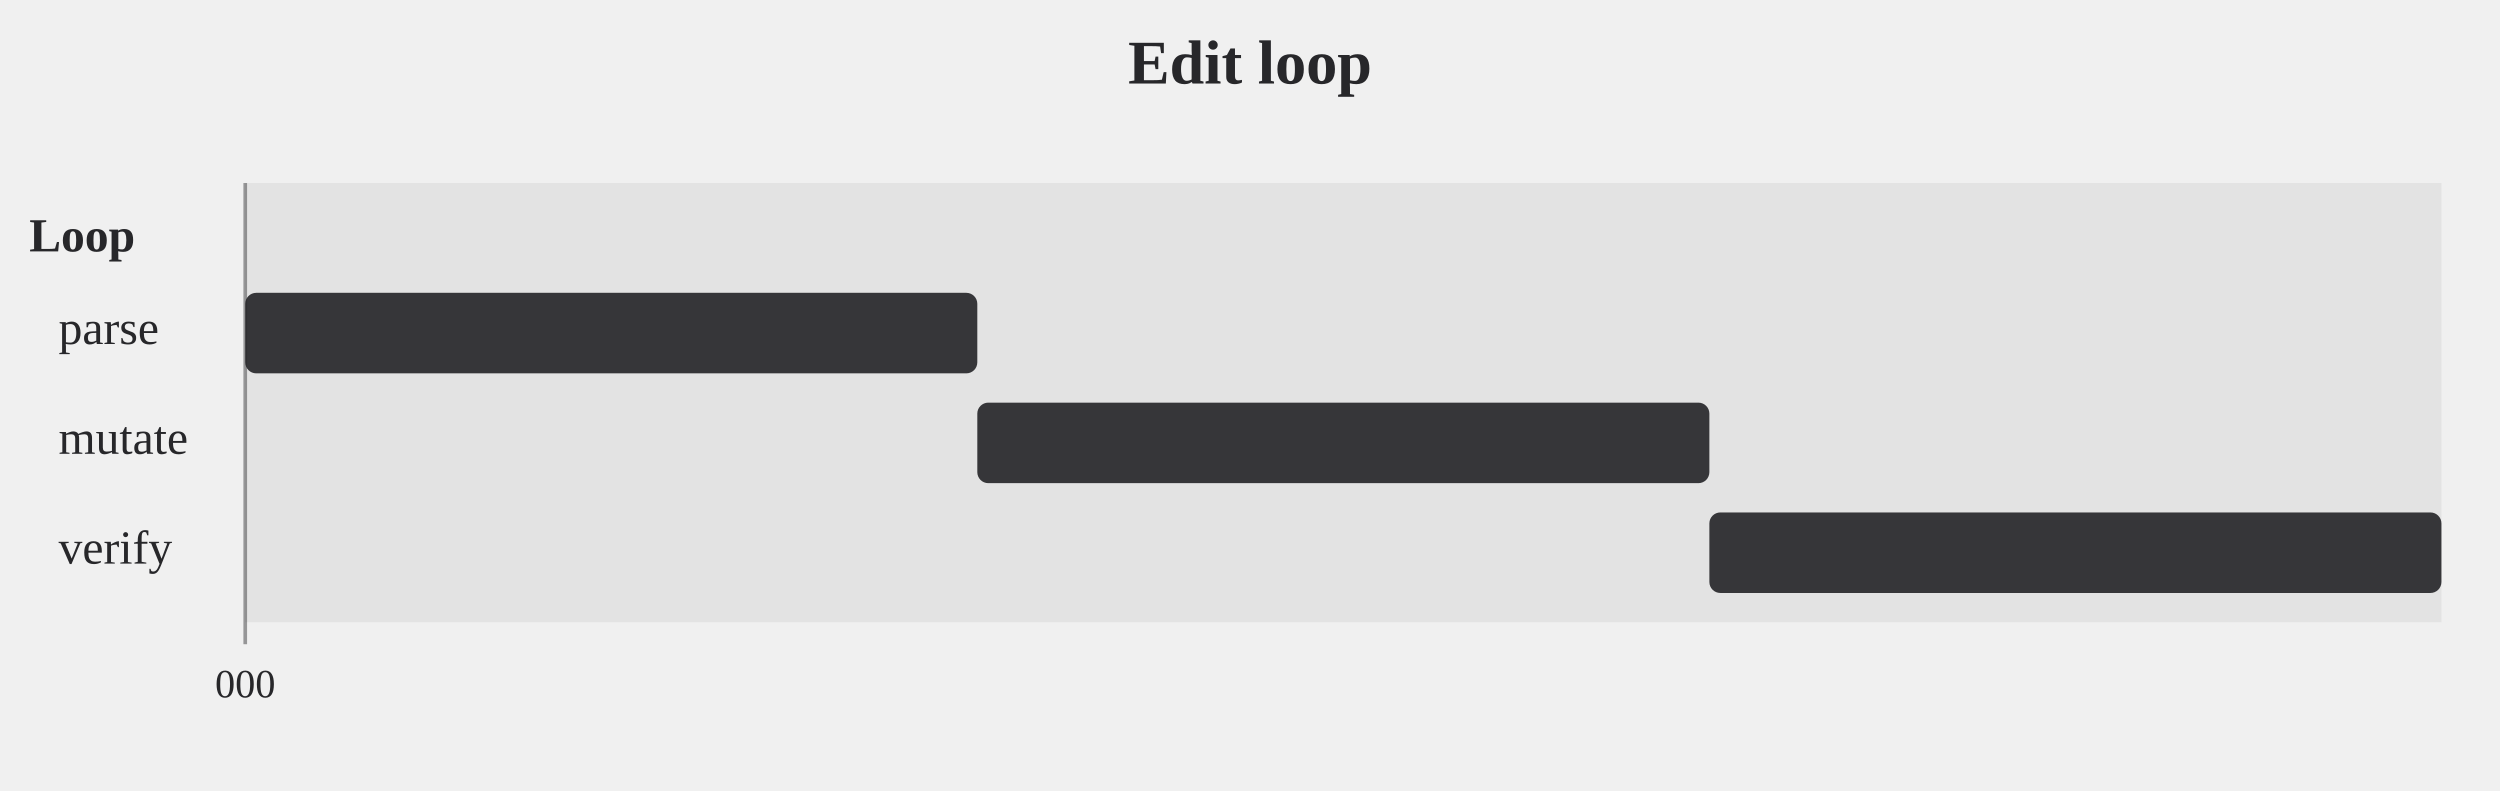
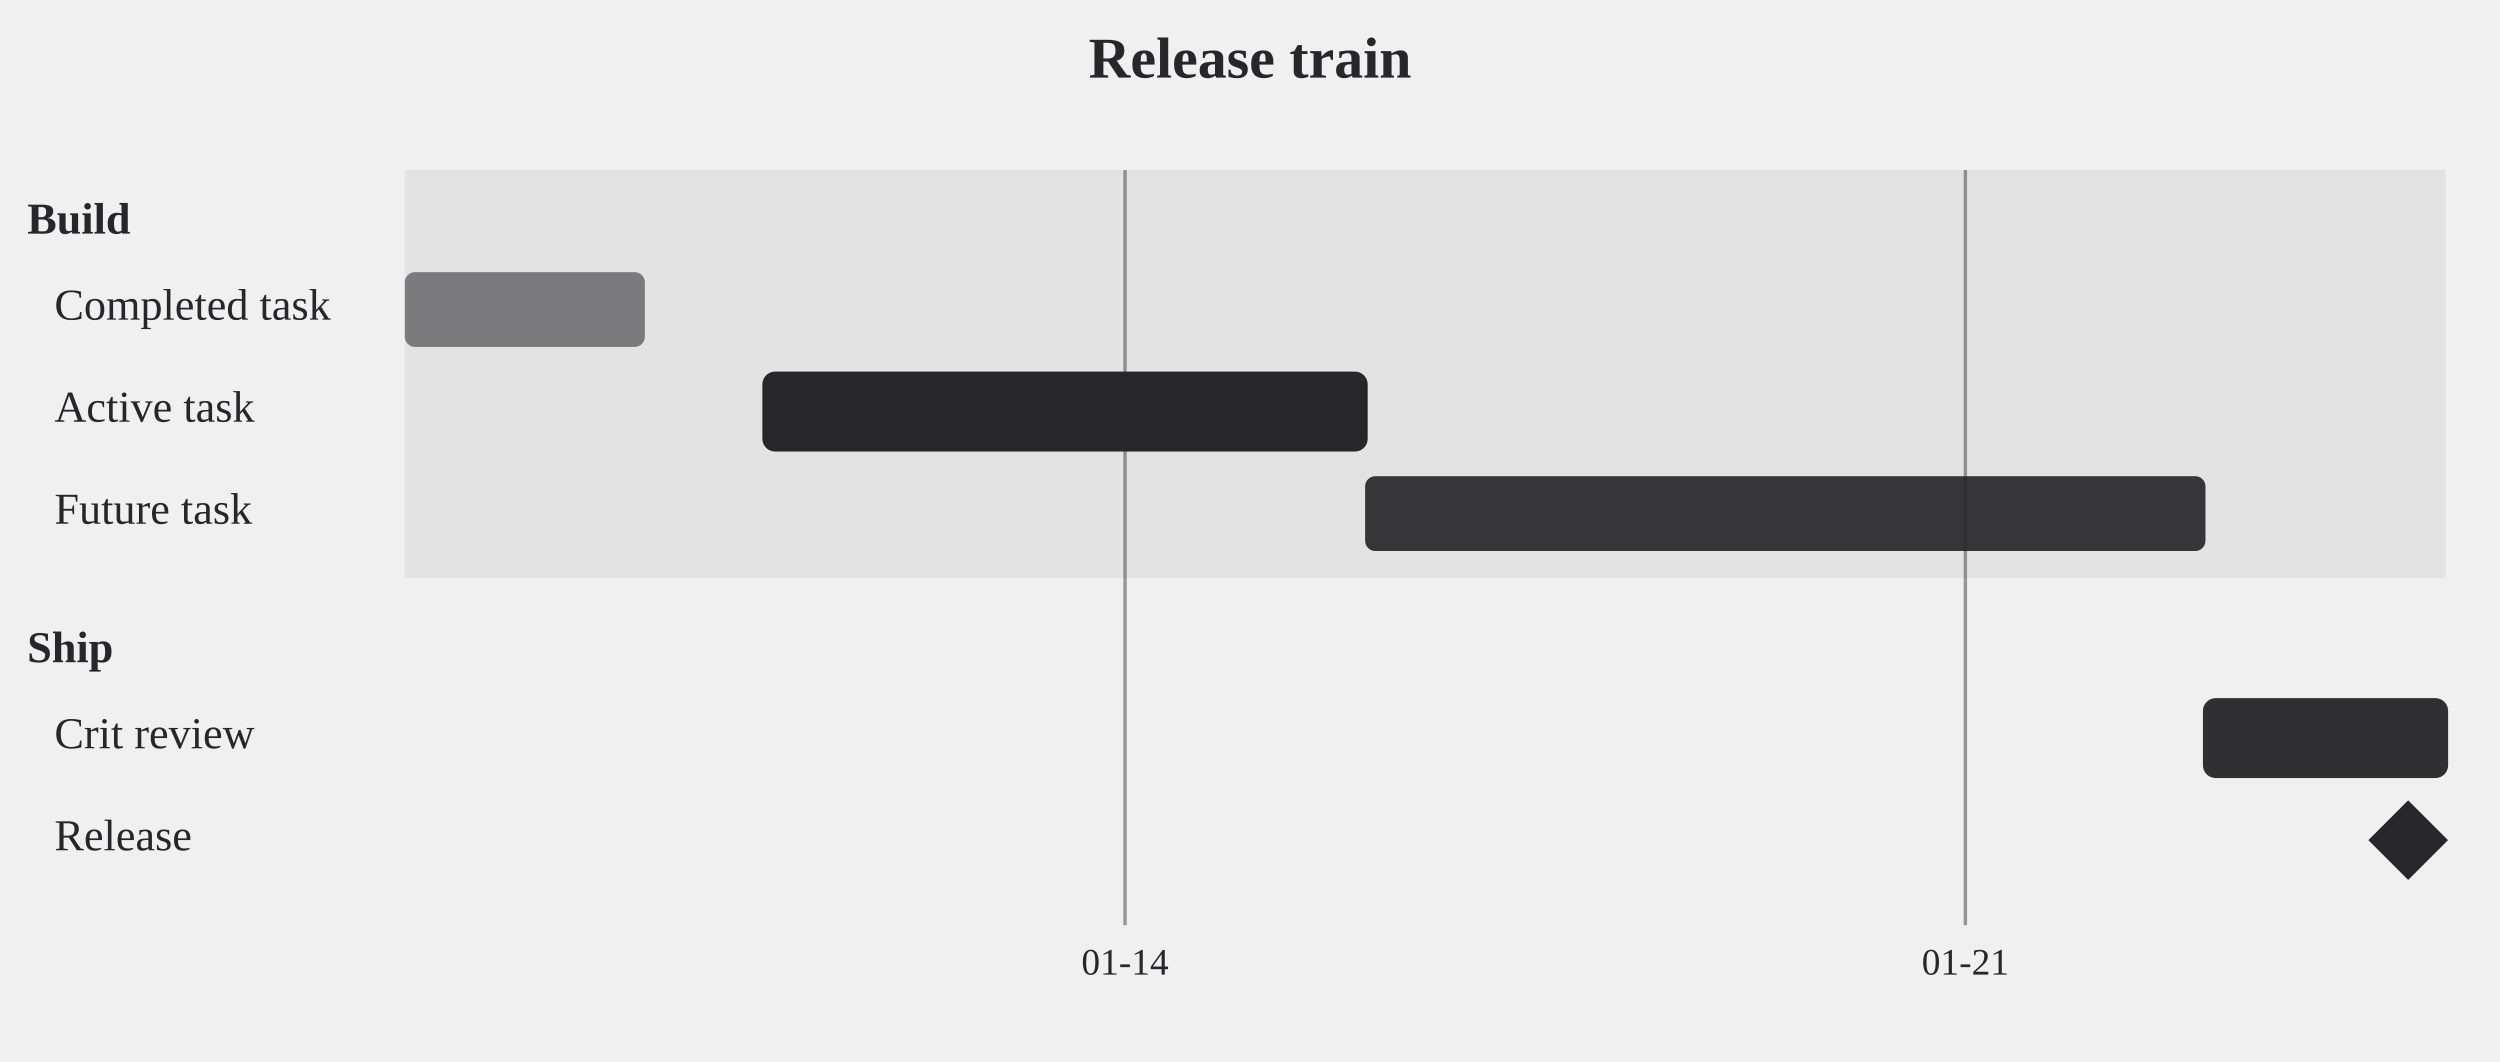
- <svg xmlns="http://www.w3.org/2000/svg" viewBox="0 0 683 216" width="683" height="216" style="--bg:#FFFFFF;--fg:#27272A;--font:Inter;background:#FFFFFF">
+ <svg xmlns="http://www.w3.org/2000/svg" viewBox="0 0 735 312" width="735" height="312" style="--bg:#FFFFFF;--fg:#27272A;--font:Inter;background:#FFFFFF">
  <style>
  text { font-family: var(--font, 'Inter'), system-ui, sans-serif; }
  svg {
    /* Derived from --bg and --fg (overridable via --line, --accent, etc.) */
    --_text:          #27272A;
    --_text-sec:      #7d7d7f;
    --_text-muted:    #a9a9aa;
    --_text-faint:    #c9c9ca;
    --_line:          #939395;
    --_arrow:         #47474a;
    --_node-fill:     #f9f9f9;
    --_node-stroke:   #d4d4d4;
    --_group-fill:    #FFFFFF;
    --_group-hdr:     #f4f4f4;
    --_inner-stroke:  #e5e5e5;
    --_key-badge:     #e9e9ea;
  }
</style>
  <style>
  .gantt-section-band { fill: #27272A; opacity: 0.07; }
  .gantt-grid-line { stroke: #27272A; stroke-width: 1; opacity: 0.45; }
  .gantt-bar { fill: #27272A; stroke: none; opacity: 0.92; }
  .gantt-bar-active { fill: #27272A; stroke: #27272A; stroke-width: 1.5; opacity: 1; }
  .gantt-bar-done { fill: #27272A; opacity: 0.55; }
  .gantt-bar-crit { fill: #27272A; stroke: #27272A; stroke-width: 1.5; opacity: 0.95; }
  .gantt-milestone { fill: #27272A; stroke: #27272A; stroke-width: 1; }
  .gantt-milestone-crit { fill: #27272A; stroke: #27272A; stroke-width: 1.5; }
  .gantt-vert-marker { stroke: #27272A; stroke-width: 2; stroke-dasharray: 6 3; }
  .gantt-today-marker { stroke: #27272A; stroke-width: 2; stroke-dasharray: 4 3; }
  .gantt-title { fill: #27272A; }
  .gantt-section-label { fill: #27272A; }
  .gantt-task-label { fill: #27272A; }
  .gantt-axis-label { fill: #27272A; }
</style>
-   <rect class="gantt-section-band" x="67" y="50" width="600" height="120" />
-   <line class="gantt-grid-line" x1="67" y1="50" x2="67" y2="176" />
-   <text class="gantt-axis-label" x="67" y="188" text-anchor="middle" dominant-baseline="middle" font-size="11" font-weight="500">000</text>
-   <text class="gantt-section-label" x="8" y="65" text-anchor="start" dominant-baseline="middle" font-size="13" font-weight="600">Loop</text>
-   <text class="gantt-task-label" x="16" y="91" text-anchor="start" dominant-baseline="middle" font-size="13" font-weight="500">parse</text>
-   <text class="gantt-task-label" x="16" y="121" text-anchor="start" dominant-baseline="middle" font-size="13" font-weight="500">mutate</text>
-   <text class="gantt-task-label" x="16" y="151" text-anchor="start" dominant-baseline="middle" font-size="13" font-weight="500">verify</text>
-   <rect class="gantt-bar" x="67" y="80" width="200" height="22" rx="3" ry="3" data-task="parse" />
-   <rect class="gantt-bar" x="267" y="110" width="200" height="22" rx="3" ry="3" data-task="mutate" />
-   <rect class="gantt-bar" x="467" y="140" width="200" height="22" rx="3" ry="3" data-task="verify" />
-   <text class="gantt-title" x="341.5" y="18" text-anchor="middle" dominant-baseline="middle" font-size="17" font-weight="600">Edit loop</text>
+   <rect class="gantt-section-band" x="119" y="50" width="600" height="120" />
+   <line class="gantt-grid-line" x1="330.76" y1="50" x2="330.76" y2="272" />
+   <line class="gantt-grid-line" x1="577.82" y1="50" x2="577.82" y2="272" />
+   <text class="gantt-axis-label" x="330.76" y="284" text-anchor="middle" dominant-baseline="middle" font-size="11" font-weight="500">01-14</text>
+   <text class="gantt-axis-label" x="577.82" y="284" text-anchor="middle" dominant-baseline="middle" font-size="11" font-weight="500">01-21</text>
+   <text class="gantt-section-label" x="8" y="65" text-anchor="start" dominant-baseline="middle" font-size="13" font-weight="600">Build</text>
+   <text class="gantt-section-label" x="8" y="191" text-anchor="start" dominant-baseline="middle" font-size="13" font-weight="600">Ship</text>
+   <text class="gantt-task-label" x="16" y="91" text-anchor="start" dominant-baseline="middle" font-size="13" font-weight="500">Completed task</text>
+   <text class="gantt-task-label" x="16" y="121" text-anchor="start" dominant-baseline="middle" font-size="13" font-weight="500">Active task</text>
+   <text class="gantt-task-label" x="16" y="151" text-anchor="start" dominant-baseline="middle" font-size="13" font-weight="500">Future task</text>
+   <text class="gantt-task-label" x="16" y="217" text-anchor="start" dominant-baseline="middle" font-size="13" font-weight="500">Crit review</text>
+   <text class="gantt-task-label" x="16" y="247" text-anchor="start" dominant-baseline="middle" font-size="13" font-weight="500">Release</text>
+   <rect class="gantt-bar gantt-bar-done" x="119" y="80" width="70.59" height="22" rx="3" ry="3" data-task="des1" />
+   <rect class="gantt-bar gantt-bar-active" x="224.88" y="110" width="176.47" height="22" rx="3" ry="3" data-task="des2" />
+   <rect class="gantt-bar" x="401.35" y="140" width="247.06" height="22" rx="3" ry="3" data-task="des3" />
+   <rect class="gantt-bar gantt-bar-crit" x="648.41" y="206" width="70.59" height="22" rx="3" ry="3" data-task="rev1" />
+   <path class="gantt-milestone" d="M 708 236 L 719 247 L 708 258 L 697 247 Z" data-task="m1" />
+   <text class="gantt-title" x="367.5" y="18" text-anchor="middle" dominant-baseline="middle" font-size="17" font-weight="600">Release train</text>
</svg>
